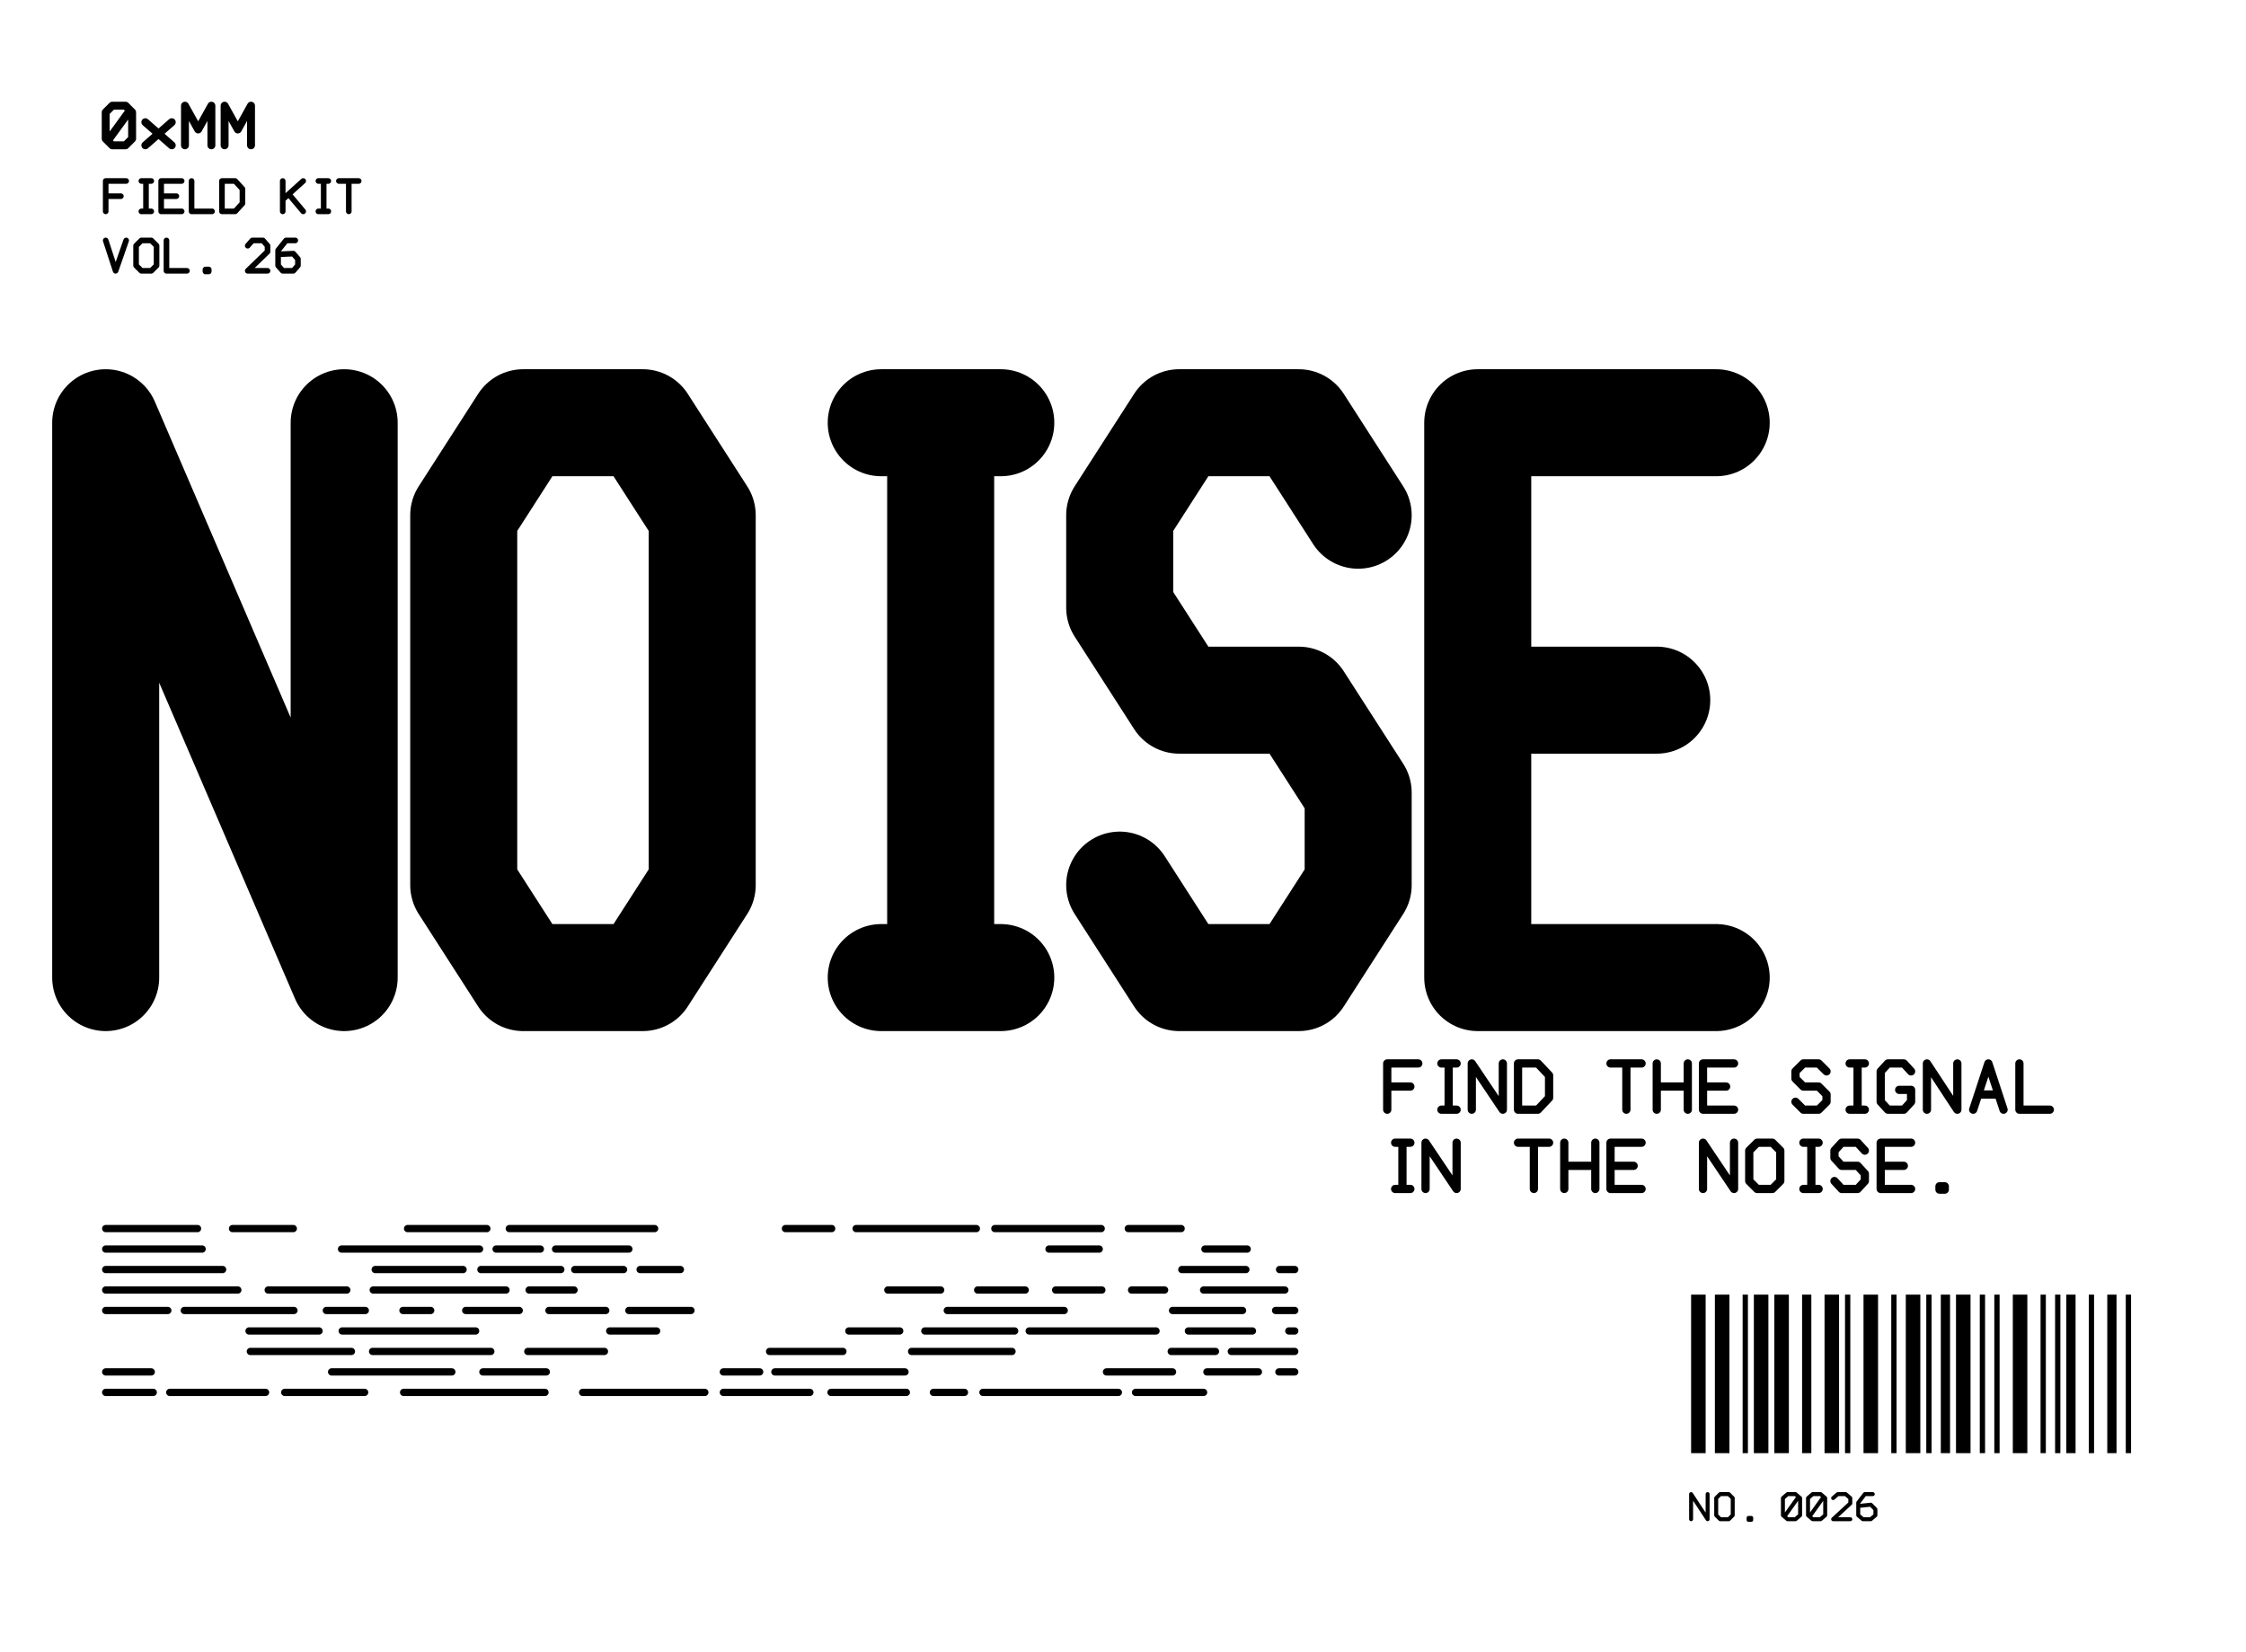
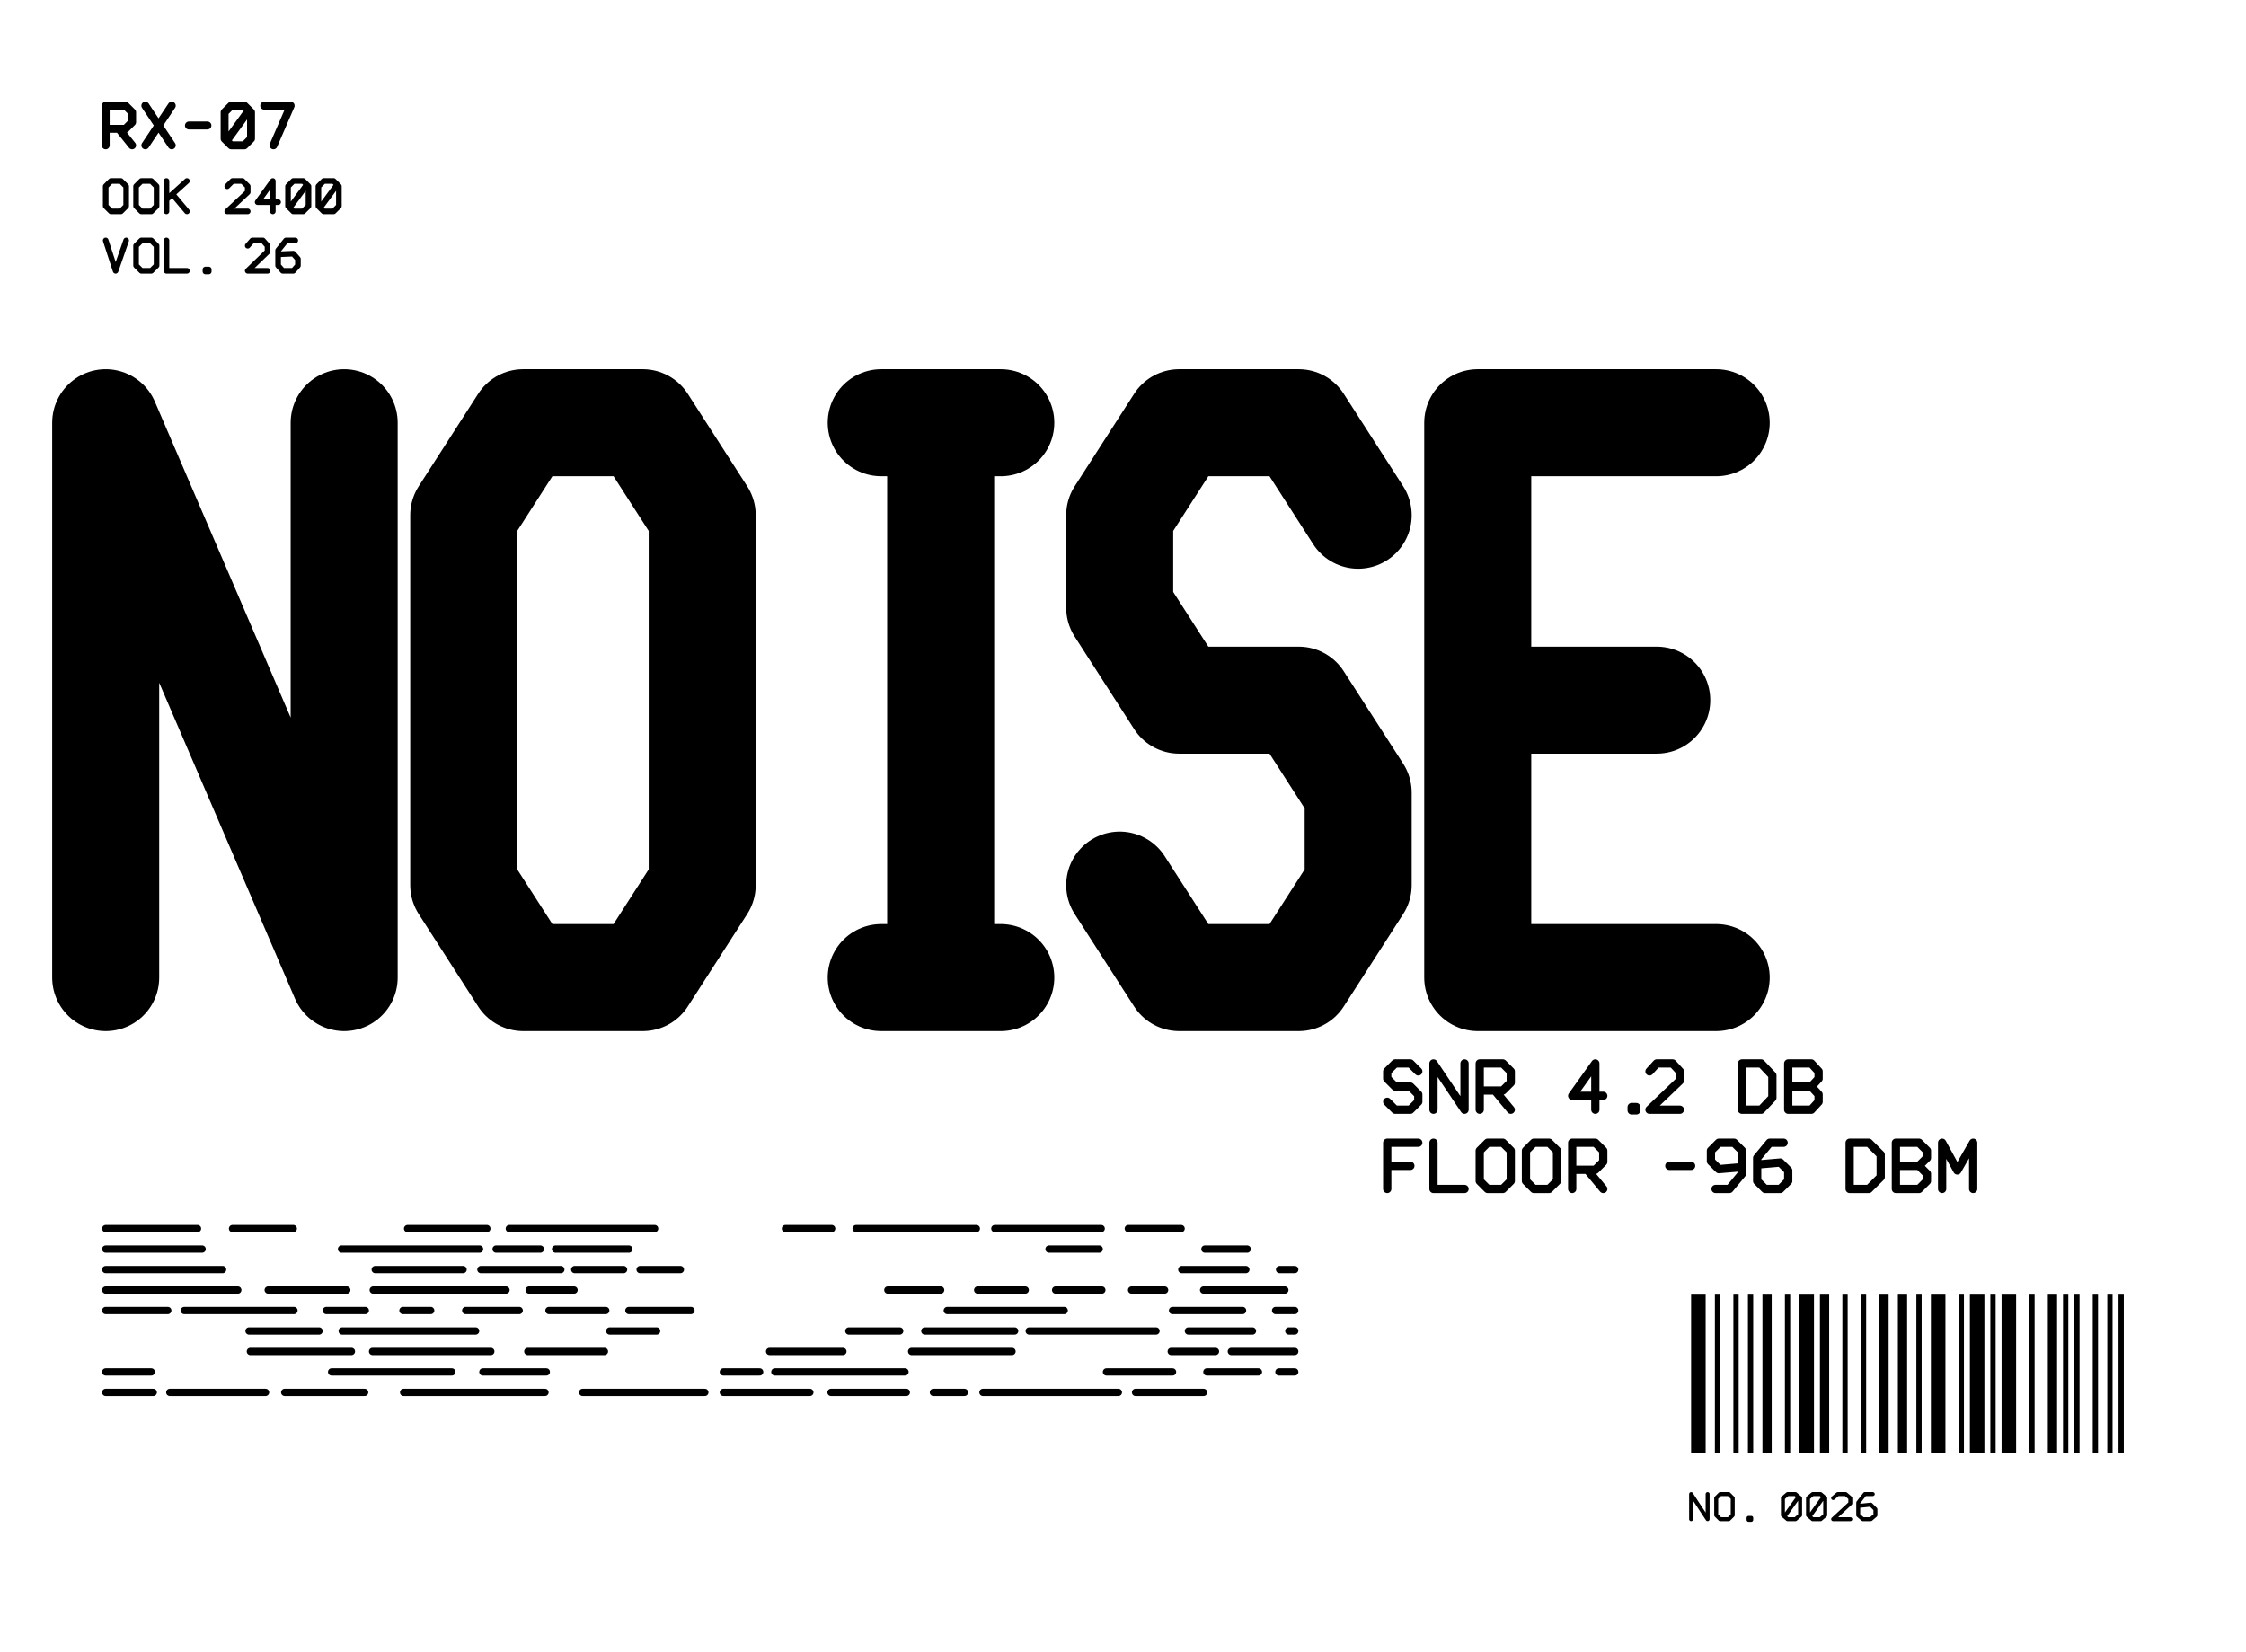
<svg xmlns="http://www.w3.org/2000/svg" viewBox="0 0 340 250">
  <g fill="none" stroke="#000" stroke-linecap="round" stroke-linejoin="round">
-     <path d="M17 16l2 0 1 1 0 4-1 1-2 0-1-1 0-4 1-1M19.6 16.8l-3.2 4.4M22 18.5l4 3.5M26 18.5l-4 3.5M28 22l0-6 2 3.6 2-3.6 0 6M34 22l0-6 2 3.6 2-3.6 0 6" stroke-width="1.2" />
-     <path d="M19.1 27.4l-3.1 0 0 4.6M16 29.7l2.3 0M21.4 27.4l1.5 0M22.1 27.4l0 4.6M21.4 32l1.5 0M27.5 27.4l-3.1 0 0 4.6 3.1 0M24.4 29.7l2.3 0M29 27.4l0 4.6 3.1 0M33.6 27.4l0 4.6 2 0 1.1-1.2 0-2.2-1.1-1.2-2 0M42.8 27.4l0 4.6M45.9 27.4l-3.1 2.8M43.8 29.5l2.1 2.5M48.2 27.4l1.5 0M49 27.4l0 4.6M48.2 32l1.5 0M51.3 27.4l3 0M52.8 27.4l0 4.6" stroke-width="0.85" />
+     <path d="M16 22l0-6 3 0 1 1 0 1.5-1 1-3 0M18 19.5l2 2.5M22 16l4 6M26 16l-4 6M28.6 19l2.8 0M35 16l2 0 1 1 0 4-1 1-2 0-1-1 0-4 1-1M37.6 16.8l-3.2 4.4M40 16l4 0-2.6 6" stroke-width="1.2" />
+     <path d="M16.8 27.4l1.5 0 .8 .8 0 3-.8 .8-1.5 0-.8-.8 0-3 .8-.8M21.4 27.4l1.5 0 .8 .8 0 3-.8 .8-1.5 0-.8-.8 0-3 .8-.8M25.2 27.4l0 4.6M28.3 27.4l-3.1 2.8M26.2 29.5l2.1 2.5M34.4 28.2l.8-.8 1.5 0 .8 .8 0 .9-3.1 2.9 3.1 0M41.3 32l0-4.6-2.3 3.2 3.1 0M44.4 27.4l1.5 0 .8 .8 0 3-.8 .8-1.5 0-.8-.8 0-3 .8-.8M46.4 28l-2.5 3.4M49 27.4l1.5 0 .8 .8 0 3-.8 .8-1.5 0-.8-.8 0-3 .8-.8M51 28l-2.5 3.4" stroke-width="0.85" />
    <path d="M16 36.4l1.5 4.6 1.6-4.6M21.4 36.4l1.5 0 .8 .8 0 3-.8 .8-1.5 0-.8-.8 0-3 .8-.8M25.2 36.4l0 4.6 3.1 0M31.1 40.8l.5 0 0 .3-.5 0 0-.3M37.5 37.2l.7-.8 1.6 0 .7 .8 0 .9-3 2.9 3 0M44.7 36.4l-1.4 0-1.2 1.5 0 2.3 .7 .8 1.6 0 .7-.8 0-1-.7-.8-2.3 .1" stroke-width="0.85" />
    <path d="M16 148l0-84 36.1 84 0-84M79.2 64l18.1 0 9 14 0 56-9 14-18.1 0-9-14 0-56 9-14M133.4 64l18.1 0M142.4 64l0 84M133.4 148l18.1 0M205.6 78l-9-14-18.1 0-9 14 0 14 9 14 18.1 0 9 14 0 14-9 14-18.1 0-9-14M259.8 64l-36.1 0 0 84 36.1 0M223.7 106l27.1 0" stroke-width="16.2" />
-     <path d="M214.7 161l-4.7 0 0 7M210 164.5l3.5 0M218.2 161l2.3 0M219.3 161l0 7M218.2 168l2.3 0M222.8 168l0-7 4.7 7 0-7M229.8 161l0 7 3 0 1.7-1.8 0-3.4-1.7-1.8-3 0M243.8 161l4.7 0M246.2 161l0 7M250.8 161l0 7M255.5 161l0 7M250.8 164.5l4.7 0M262.5 161l-4.7 0 0 7 4.7 0M257.8 164.5l3.5 0M276.5 162.2l-1.2-1.2-2.3 0-1.2 1.2 0 1.1 1.2 1.2 2.3 0 1.2 1.2 0 1.1-1.2 1.2-2.3 0-1.2-1.2M280 161l2.3 0M281.2 161l0 7M280 168l2.3 0M289.3 162.2l-1.1-1.2-2.4 0-1.1 1.2 0 4.6 1.1 1.2 2.4 0 1.1-1.2 0-1.8-1.8 0M291.7 168l0-7 4.6 7 0-7M298.7 168l2.3-7 2.3 7M299.5 165.7l3 0M305.7 161l0 7 4.6 0" stroke-width="1.25" />
-     <path d="M211.2 173l2.3 0M212.3 173l0 7M211.2 180l2.3 0M215.8 180l0-7 4.7 7 0-7M229.8 173l4.7 0M232.2 173l0 7M236.8 173l0 7M241.5 173l0 7M236.8 176.5l4.7 0M248.5 173l-4.7 0 0 7 4.7 0M243.8 176.5l3.5 0M257.8 180l0-7 4.7 7 0-7M266 173l2.3 0 1.2 1.2 0 4.6-1.2 1.2-2.3 0-1.2-1.2 0-4.6 1.2-1.2M273 173l2.3 0M274.2 173l0 7M273 180l2.3 0M282.3 174.2l-1.1-1.2-2.4 0-1.1 1.2 0 1.1 1.1 1.2 2.4 0 1.1 1.2 0 1.1-1.1 1.2-2.4 0-1.1-1.2M289.3 173l-4.6 0 0 7 4.6 0M284.7 176.5l3.5 0M293.6 179.6l.8 0 0 .5-.8 0 0-.5" stroke-width="1.25" />
+     <path d="M214.7 162.2l-1.2-1.2-2.3 0-1.2 1.2 0 1.1 1.2 1.2 2.3 0 1.2 1.2 0 1.1-1.2 1.2-2.3 0-1.2-1.2M217 168l0-7 4.7 7 0-7M224 168l0-7 3.5 0 1.2 1.2 0 1.7-1.2 1.2-3.5 0M226.3 165.1l2.4 2.9M241.5 168l0-7-3.5 4.9 4.7 0M247 167.6l.7 0 0 .5-.7 0 0-.5M249.7 162.2l1.1-1.2 2.4 0 1.1 1.2 0 1.4-4.6 4.4 4.6 0M263.7 161l0 7 2.9 0 1.7-1.8 0-3.4-1.7-1.8-2.9 0M270.7 168l0-7 3.5 0 1.1 1.2 0 1.1-1.1 1.2-3.5 0M274.2 164.5l1.1 1.2 0 1.1-1.1 1.2-3.5 0" stroke-width="1.25" />
+     <path d="M214.7 173l-4.7 0 0 7M210 176.5l3.5 0M217 173l0 7 4.7 0M225.2 173l2.3 0 1.2 1.2 0 4.6-1.2 1.2-2.3 0-1.2-1.2 0-4.6 1.2-1.2M232.2 173l2.3 0 1.2 1.2 0 4.6-1.2 1.2-2.3 0-1.2-1.2 0-4.6 1.2-1.2M238 180l0-7 3.5 0 1.2 1.2 0 1.7-1.2 1.2-3.5 0M240.3 177.1l2.4 2.9M252.7 176.5l3.3 0M263.7 176.7l-3.5 .3-1.2-1.2 0-1.6 1.2-1.2 2.3 0 1.2 1.2 0 3.5-1.9 2.3-2.1 0M270 173l-2.1 0-1.9 2.3 0 3.5 1.2 1.2 2.3 0 1.2-1.2 0-1.6-1.2-1.2-3.5 .3M280 173l0 7 2.9 0 1.8-1.8 0-3.4-1.8-1.8-2.9 0M287 180l0-7 3.5 0 1.2 1.2 0 1.1-1.2 1.2-3.5 0M290.5 176.5l1.2 1.2 0 1.1-1.2 1.2-3.5 0M294 180l0-7 2.3 4.2 2.4-4.2 0 7" stroke-width="1.25" />
    <path d="M16 186l13.9 0" stroke-width="1.1" />
    <path d="M35.2 186l9.2 0" stroke-width="1.1" />
    <path d="M61.7 186l12 0" stroke-width="1.1" />
    <path d="M77.1 186l22 0" stroke-width="1.1" />
    <path d="M118.9 186l7 0" stroke-width="1.1" />
    <path d="M129.6 186l18.2 0" stroke-width="1.1" />
    <path d="M150.6 186l16.1 0" stroke-width="1.1" />
    <path d="M170.8 186l8 0" stroke-width="1.1" />
    <path d="M16 189.1l14.6 0" stroke-width="1.1" />
    <path d="M51.7 189.1l20.9 0" stroke-width="1.1" />
    <path d="M75.1 189.1l6.7 0" stroke-width="1.1" />
    <path d="M84.1 189.1l11.1 0" stroke-width="1.1" />
    <path d="M158.8 189.1l7.6 0" stroke-width="1.1" />
    <path d="M182.4 189.1l6.4 0" stroke-width="1.1" />
    <path d="M16 192.2l17.7 0" stroke-width="1.1" />
    <path d="M56.8 192.2l13.3 0" stroke-width="1.1" />
    <path d="M72.8 192.2l12.1 0" stroke-width="1.1" />
    <path d="M87 192.2l7.4 0" stroke-width="1.1" />
    <path d="M96.9 192.2l6.1 0" stroke-width="1.1" />
    <path d="M178.9 192.2l9.7 0" stroke-width="1.1" />
    <path d="M193.7 192.2l2.3 0" stroke-width="1.1" />
    <path d="M16 195.3l20 0" stroke-width="1.1" />
    <path d="M40.6 195.3l11.9 0" stroke-width="1.1" />
    <path d="M56.5 195.3l20.1 0" stroke-width="1.1" />
    <path d="M80.1 195.3l6.8 0" stroke-width="1.1" />
    <path d="M134.4 195.3l8 0" stroke-width="1.1" />
    <path d="M148 195.3l7.2 0" stroke-width="1.1" />
    <path d="M159.8 195.3l7 0" stroke-width="1.1" />
    <path d="M171.3 195.3l5 0" stroke-width="1.1" />
    <path d="M182.2 195.3l12.3 0" stroke-width="1.1" />
    <path d="M16 198.4l9.4 0" stroke-width="1.1" />
    <path d="M27.9 198.4l16.6 0" stroke-width="1.1" />
    <path d="M49.4 198.4l5.9 0" stroke-width="1.1" />
    <path d="M61 198.4l4.2 0" stroke-width="1.1" />
    <path d="M70.5 198.4l8.1 0" stroke-width="1.1" />
    <path d="M83.1 198.4l8.6 0" stroke-width="1.1" />
    <path d="M95.2 198.4l9.4 0" stroke-width="1.1" />
    <path d="M143.4 198.4l17.7 0" stroke-width="1.1" />
    <path d="M177.5 198.4l10.6 0" stroke-width="1.1" />
    <path d="M193.1 198.4l2.9 0" stroke-width="1.1" />
    <path d="M37.7 201.5l10.6 0" stroke-width="1.1" />
    <path d="M51.8 201.5l20.2 0" stroke-width="1.1" />
    <path d="M92.3 201.5l7.1 0" stroke-width="1.1" />
    <path d="M128.5 201.5l7.7 0" stroke-width="1.1" />
    <path d="M140 201.5l13.6 0" stroke-width="1.1" />
    <path d="M155.8 201.5l19.2 0" stroke-width="1.1" />
    <path d="M179.9 201.5l9.7 0" stroke-width="1.1" />
    <path d="M195.1 201.5l.9 0" stroke-width="1.1" />
    <path d="M37.9 204.6l15.3 0" stroke-width="1.1" />
    <path d="M56.4 204.6l17.9 0" stroke-width="1.1" />
    <path d="M79.9 204.6l11.6 0" stroke-width="1.1" />
    <path d="M116.5 204.6l11.1 0" stroke-width="1.1" />
    <path d="M138 204.6l15.2 0" stroke-width="1.1" />
    <path d="M177.3 204.6l6.7 0" stroke-width="1.1" />
    <path d="M186.4 204.6l9.6 0" stroke-width="1.1" />
    <path d="M16 207.7l6.9 0" stroke-width="1.1" />
    <path d="M50.2 207.7l18.2 0" stroke-width="1.1" />
    <path d="M73.1 207.7l9.6 0" stroke-width="1.1" />
    <path d="M109.5 207.7l5.5 0" stroke-width="1.1" />
    <path d="M117.3 207.7l19.7 0" stroke-width="1.1" />
    <path d="M167.5 207.7l10 0" stroke-width="1.1" />
    <path d="M182.7 207.7l7.8 0" stroke-width="1.1" />
    <path d="M193.6 207.7l2.4 0" stroke-width="1.1" />
    <path d="M16 210.8l7.2 0" stroke-width="1.1" />
    <path d="M25.7 210.8l14.5 0" stroke-width="1.1" />
    <path d="M43.1 210.8l12.1 0" stroke-width="1.1" />
    <path d="M61.1 210.8l21.4 0" stroke-width="1.1" />
    <path d="M88.2 210.8l18.5 0" stroke-width="1.1" />
    <path d="M109.5 210.8l13.1 0" stroke-width="1.1" />
    <path d="M125.8 210.8l11.4 0" stroke-width="1.1" />
    <path d="M141.3 210.8l4.7 0" stroke-width="1.1" />
    <path d="M148.8 210.8l20.5 0" stroke-width="1.1" />
    <path d="M171.9 210.8l10.3 0" stroke-width="1.1" />
    <path d="M256 196l2.2 0 0 24-2.2 0z" fill="#000" stroke="none" fill-rule="evenodd" />
-     <path d="M259.6 196l2.2 0 0 24-2.2 0z" fill="#000" stroke="none" fill-rule="evenodd" />
-     <path d="M263.8 196l.8 0 0 24-.8 0z" fill="#000" stroke="none" fill-rule="evenodd" />
-     <path d="M265.5 196l2.2 0 0 24-2.2 0z" fill="#000" stroke="none" fill-rule="evenodd" />
-     <path d="M268.6 196l2.2 0 0 24-2.2 0z" fill="#000" stroke="none" fill-rule="evenodd" />
-     <path d="M272.8 196l1.4 0 0 24-1.4 0z" fill="#000" stroke="none" fill-rule="evenodd" />
-     <path d="M276.2 196l2.2 0 0 24-2.2 0z" fill="#000" stroke="none" fill-rule="evenodd" />
-     <path d="M279.3 196l.8 0 0 24-.8 0z" fill="#000" stroke="none" fill-rule="evenodd" />
-     <path d="M282.1 196l2.2 0 0 24-2.2 0z" fill="#000" stroke="none" fill-rule="evenodd" />
-     <path d="M286.3 196l.8 0 0 24-.8 0z" fill="#000" stroke="none" fill-rule="evenodd" />
-     <path d="M288.5 196l2.2 0 0 24-2.2 0z" fill="#000" stroke="none" fill-rule="evenodd" />
-     <path d="M291.6 196l.8 0 0 24-.8 0z" fill="#000" stroke="none" fill-rule="evenodd" />
-     <path d="M293.8 196l1.4 0 0 24-1.4 0z" fill="#000" stroke="none" fill-rule="evenodd" />
-     <path d="M296.1 196l2.2 0 0 24-2.2 0z" fill="#000" stroke="none" fill-rule="evenodd" />
-     <path d="M299.7 196l.8 0 0 24-.8 0z" fill="#000" stroke="none" fill-rule="evenodd" />
-     <path d="M301.9 196l.8 0 0 24-.8 0z" fill="#000" stroke="none" fill-rule="evenodd" />
-     <path d="M304.7 196l2.2 0 0 24-2.2 0z" fill="#000" stroke="none" fill-rule="evenodd" />
-     <path d="M308.9 196l.8 0 0 24-.8 0z" fill="#000" stroke="none" fill-rule="evenodd" />
-     <path d="M311.1 196l.8 0 0 24-.8 0z" fill="#000" stroke="none" fill-rule="evenodd" />
-     <path d="M312.8 196l1.4 0 0 24-1.4 0z" fill="#000" stroke="none" fill-rule="evenodd" />
-     <path d="M316.2 196l.8 0 0 24-.8 0z" fill="#000" stroke="none" fill-rule="evenodd" />
-     <path d="M319 196l1.4 0 0 24-1.4 0z" fill="#000" stroke="none" fill-rule="evenodd" />
-     <path d="M321.8 196l.8 0 0 24-.8 0z" fill="#000" stroke="none" fill-rule="evenodd" />
+     <path d="M259.6 196l.8 0 0 24-.8 0z" fill="#000" stroke="none" fill-rule="evenodd" />
+     <path d="M262.4 196l.8 0 0 24-.8 0z" fill="#000" stroke="none" fill-rule="evenodd" />
+     <path d="M264.6 196l.8 0 0 24-.8 0z" fill="#000" stroke="none" fill-rule="evenodd" />
+     <path d="M266.8 196l1.4 0 0 24-1.4 0z" fill="#000" stroke="none" fill-rule="evenodd" />
+     <path d="M270.2 196l.8 0 0 24-.8 0z" fill="#000" stroke="none" fill-rule="evenodd" />
+     <path d="M272.4 196l2.2 0 0 24-2.2 0z" fill="#000" stroke="none" fill-rule="evenodd" />
+     <path d="M275.5 196l1.4 0 0 24-1.4 0z" fill="#000" stroke="none" fill-rule="evenodd" />
+     <path d="M278.9 196l.8 0 0 24-.8 0z" fill="#000" stroke="none" fill-rule="evenodd" />
+     <path d="M281.7 196l.8 0 0 24-.8 0z" fill="#000" stroke="none" fill-rule="evenodd" />
+     <path d="M284.5 196l1.4 0 0 24-1.4 0z" fill="#000" stroke="none" fill-rule="evenodd" />
+     <path d="M287.3 196l1.4 0 0 24-1.4 0z" fill="#000" stroke="none" fill-rule="evenodd" />
+     <path d="M290.1 196l.8 0 0 24-.8 0z" fill="#000" stroke="none" fill-rule="evenodd" />
+     <path d="M292.3 196l2.2 0 0 24-2.2 0z" fill="#000" stroke="none" fill-rule="evenodd" />
+     <path d="M296.5 196l.8 0 0 24-.8 0z" fill="#000" stroke="none" fill-rule="evenodd" />
+     <path d="M298.2 196l2.2 0 0 24-2.2 0z" fill="#000" stroke="none" fill-rule="evenodd" />
+     <path d="M301.3 196l.8 0 0 24-.8 0z" fill="#000" stroke="none" fill-rule="evenodd" />
+     <path d="M303 196l2.2 0 0 24-2.2 0z" fill="#000" stroke="none" fill-rule="evenodd" />
+     <path d="M307.2 196l.8 0 0 24-.8 0z" fill="#000" stroke="none" fill-rule="evenodd" />
+     <path d="M310 196l1.4 0 0 24-1.4 0z" fill="#000" stroke="none" fill-rule="evenodd" />
+     <path d="M312.3 196l.8 0 0 24-.8 0z" fill="#000" stroke="none" fill-rule="evenodd" />
+     <path d="M314 196l.8 0 0 24-.8 0z" fill="#000" stroke="none" fill-rule="evenodd" />
+     <path d="M316.8 196l.8 0 0 24-.8 0z" fill="#000" stroke="none" fill-rule="evenodd" />
+     <path d="M319 196l.8 0 0 24-.8 0z" fill="#000" stroke="none" fill-rule="evenodd" />
+     <path d="M320.7 196l.8 0 0 24-.8 0z" fill="#000" stroke="none" fill-rule="evenodd" />
    <path d="M256 230l0-3.8 2.5 3.8 0-3.8M260.4 226.2l1.3 0 .6 .6 0 2.6-.6 .6-1.3 0-.6-.6 0-2.6 .6-.6M264.7 229.8l.4 0 0 .3-.4 0 0-.3M270.6 226.2l1.2 0 .7 .6 0 2.6-.7 .6-1.2 0-.7-.6 0-2.6 .7-.6M272.2 226.7l-2 2.8M274.4 226.2l1.2 0 .7 .6 0 2.6-.7 .6-1.2 0-.7-.6 0-2.6 .7-.6M276 226.7l-2 2.8M277.5 226.8l.7-.6 1.2 0 .7 .6 0 .8-2.6 2.4 2.6 0M283.5 226.2l-1.2 0-1 1.3 0 1.9 .7 .6 1.2 0 .7-.6 0-.9-.7-.7-1.9 .2" stroke-width="0.6" />
  </g>
</svg>
